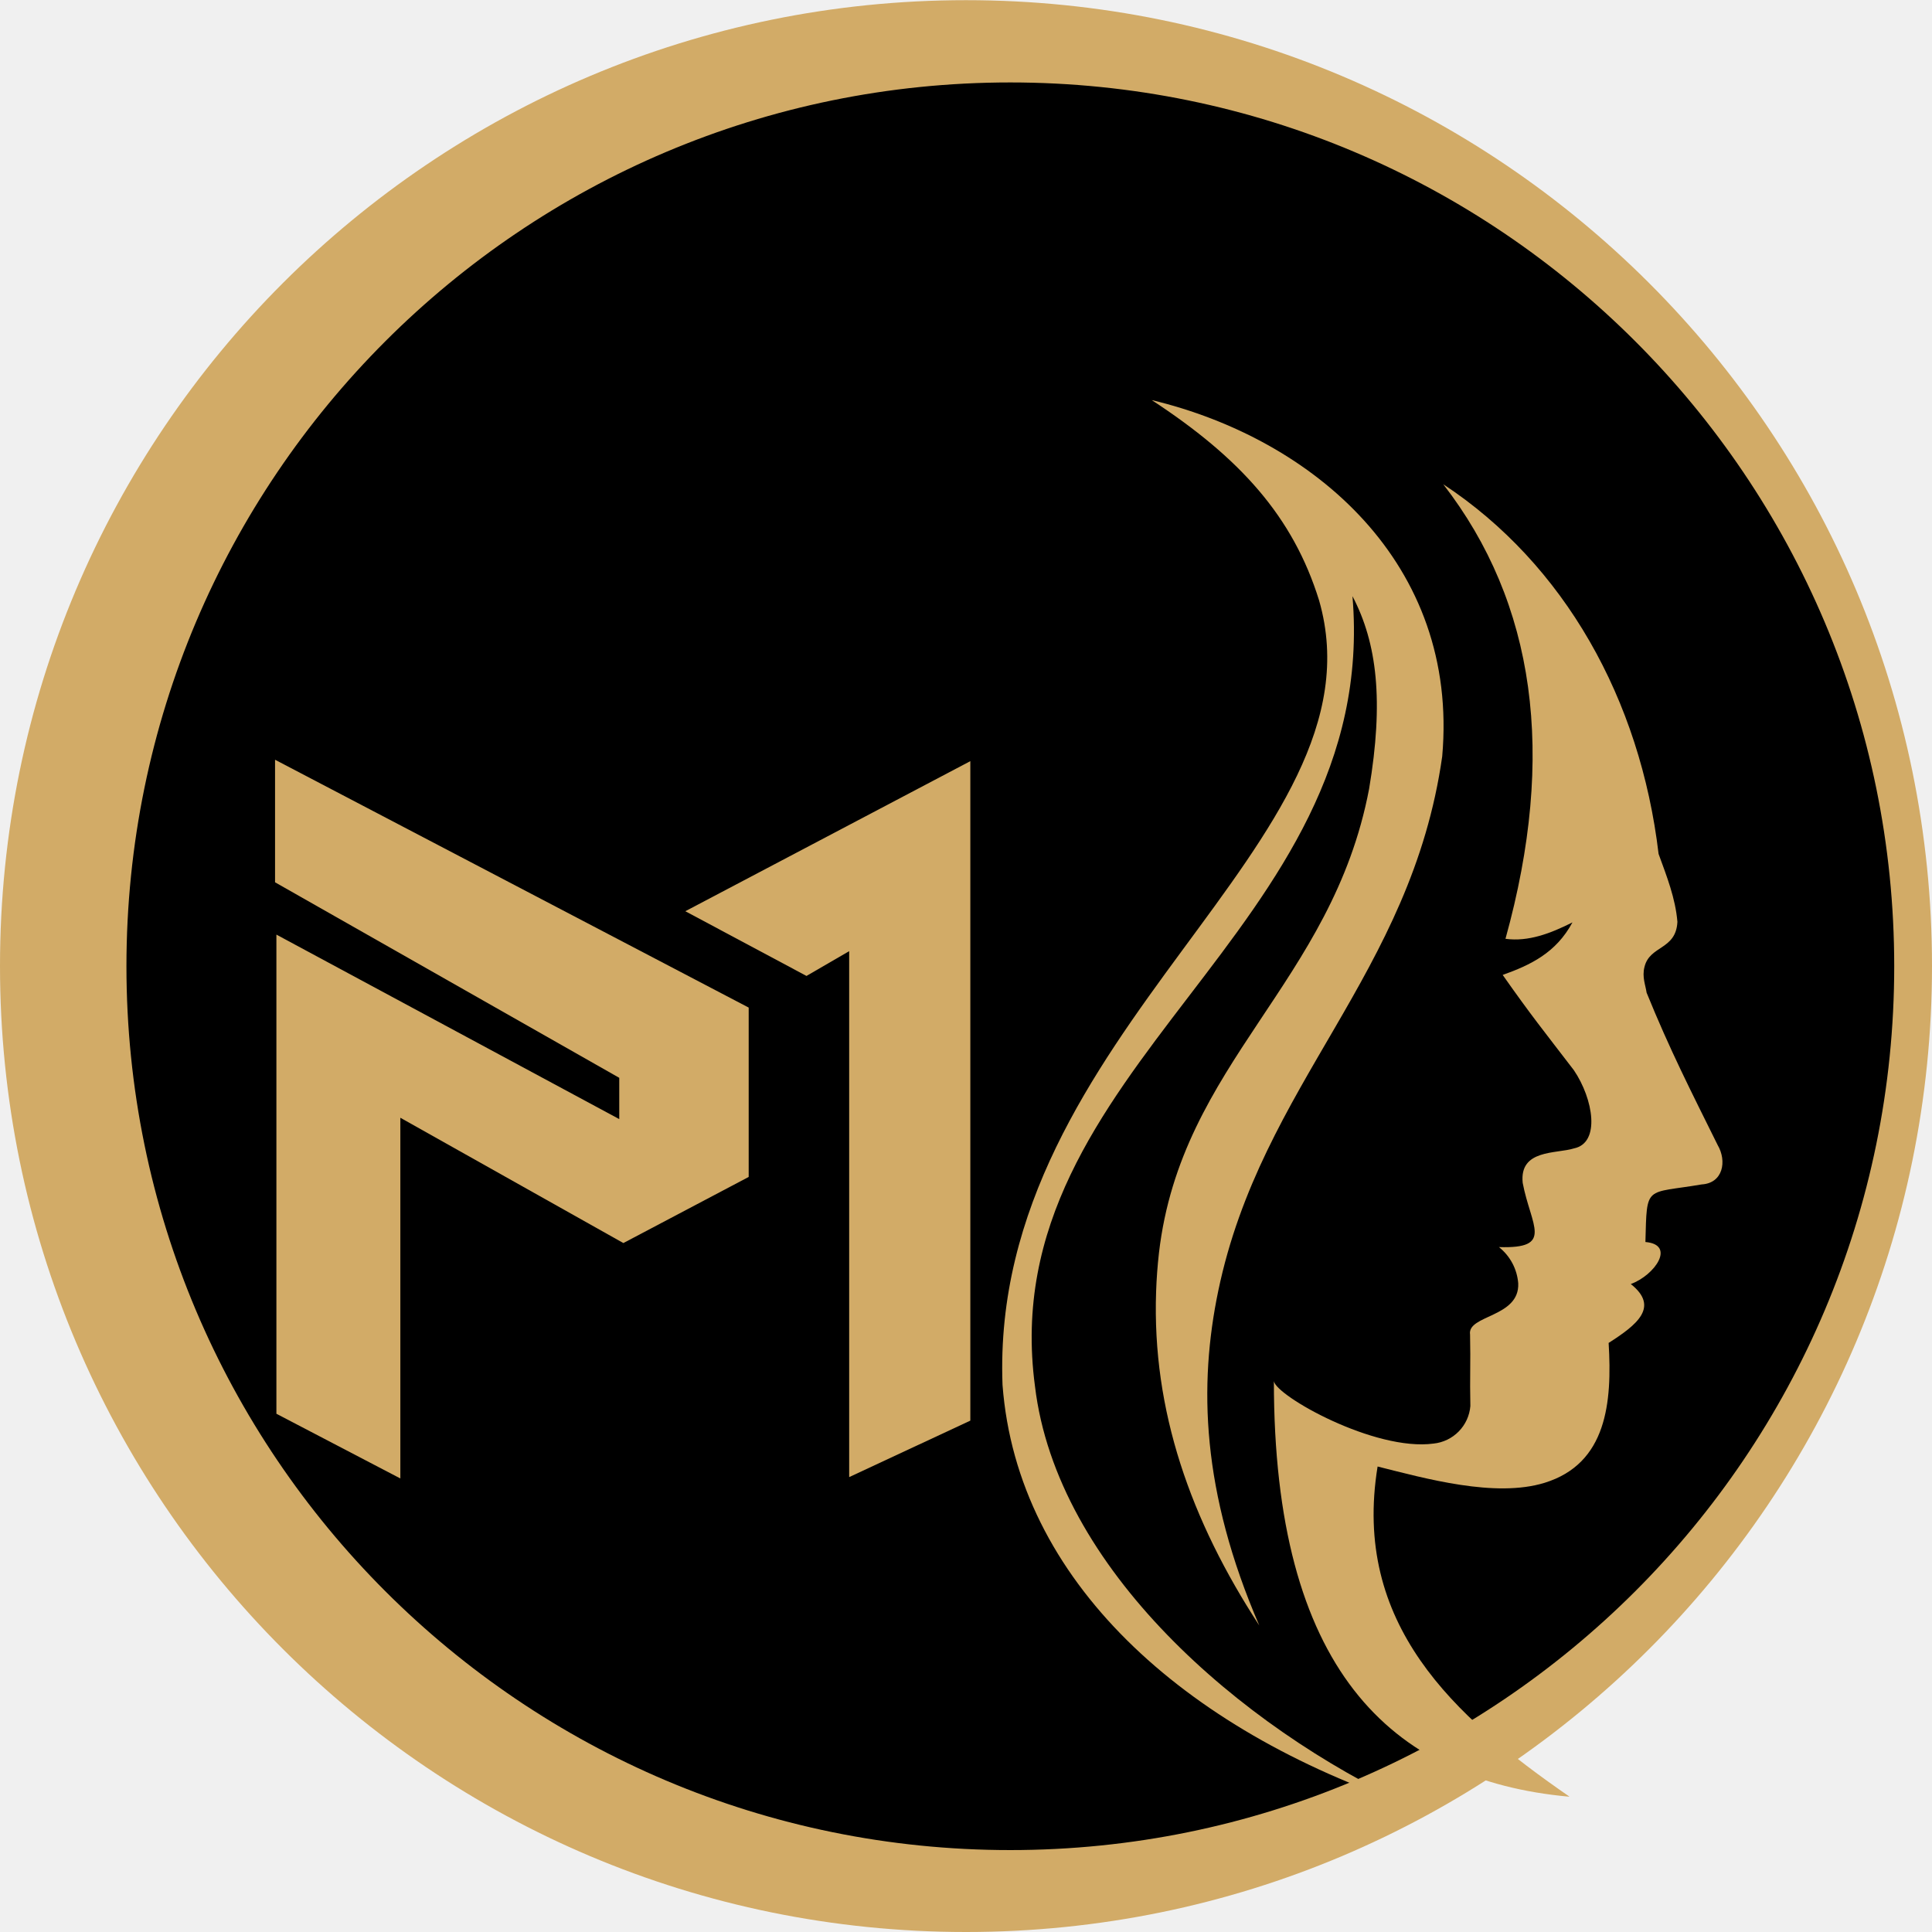
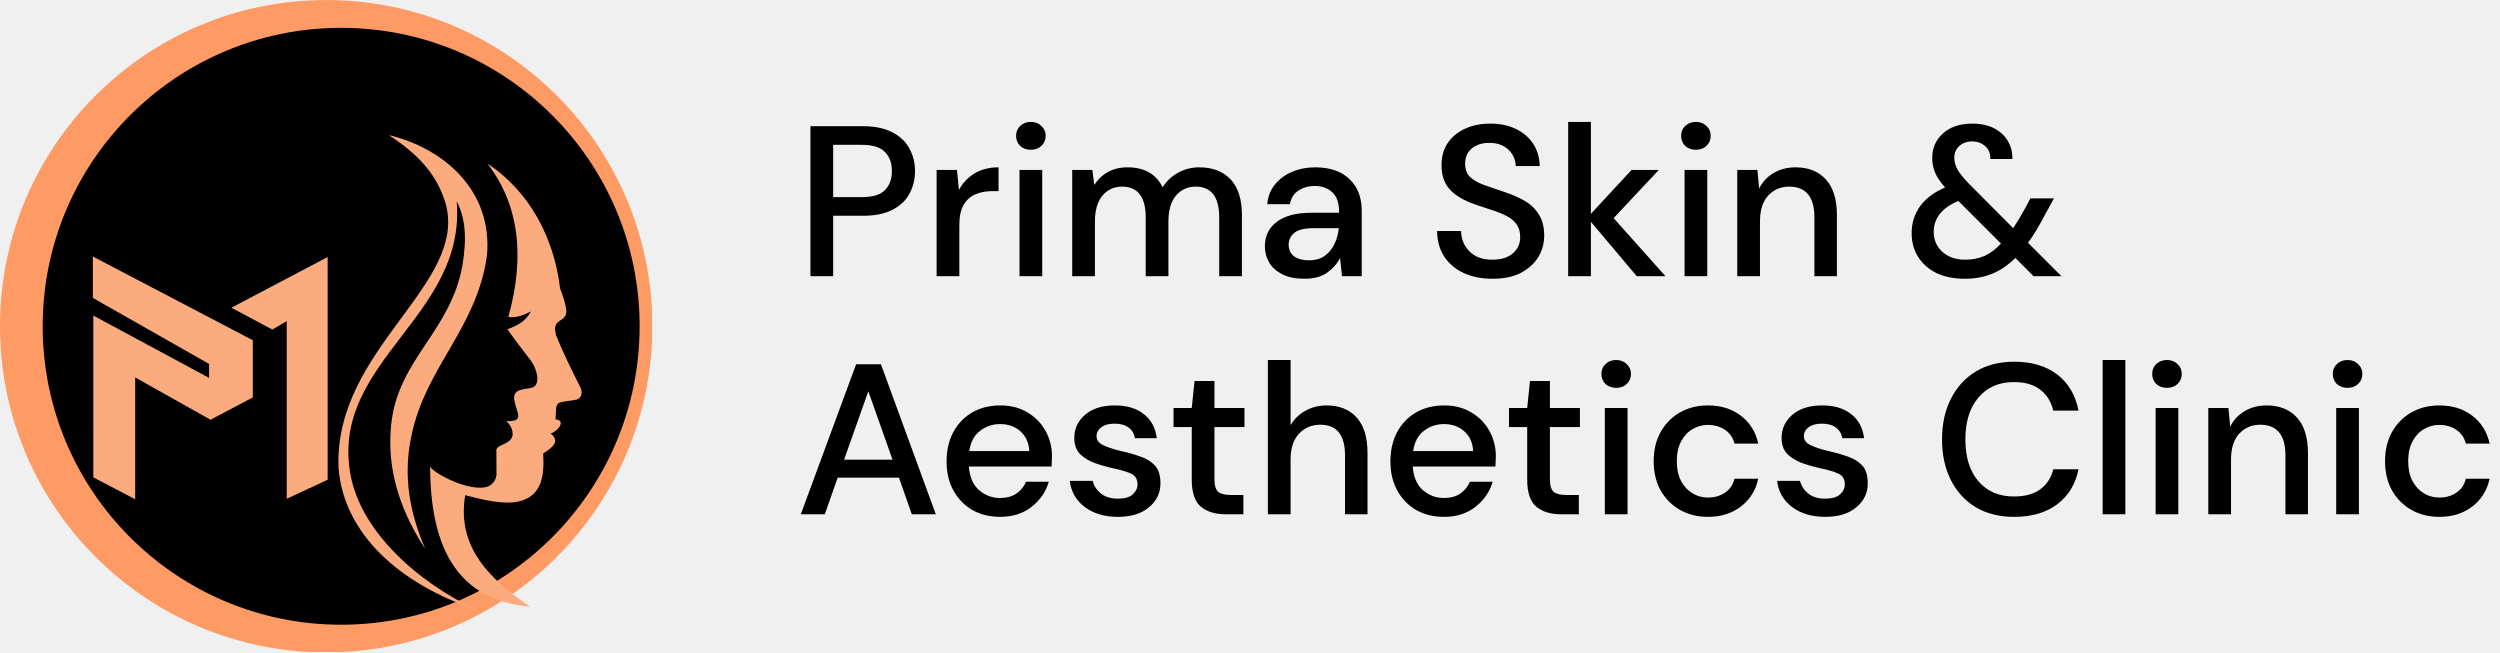
- <svg xmlns="http://www.w3.org/2000/svg" width="137" height="137" viewBox="0 0 137 137" fill="none">
-   <g clip-path="url(#clip0_883_353)">
-     <path fill-rule="evenodd" clip-rule="evenodd" d="M68.504 1.493C105.511 1.493 135.511 31.493 135.511 68.5C135.511 105.507 105.508 135.504 68.504 135.504C31.5 135.504 1.494 105.504 1.494 68.5C1.494 31.496 31.494 1.493 68.504 1.493Z" fill="black" />
-     <path fill-rule="evenodd" clip-rule="evenodd" d="M71.639 5.846C37.026 5.846 8.966 33.905 8.966 68.519C8.966 103.132 37.026 131.191 71.639 131.191C106.252 131.191 134.321 103.132 134.321 68.519C134.321 33.905 106.252 5.846 71.639 5.846ZM68.503 0.012C30.667 0.012 0 30.667 0 68.5C0 106.333 30.667 137 68.503 137C106.339 137 137 106.33 137 68.5C137 30.67 106.333 0.012 68.503 0.012Z" fill="#D2AB67" />
-     <path fill-rule="evenodd" clip-rule="evenodd" d="M89.305 115.283C85.188 105.765 84.998 98.208 86.389 91.533C89.444 76.867 100.077 69.112 102.269 53.632C103.471 39.972 93.167 31.127 81.67 28.37C87.917 32.456 91.692 36.619 93.539 42.58C98.472 59.739 70.14 73.132 71.09 98.208C72.139 112.082 83.921 122.666 100.059 128.046C87.951 122.458 74.927 111.213 73.39 98.289C70.36 75.56 97.917 66.109 95.905 42.275C97.659 45.616 98.128 49.727 97.085 55.936C94.458 69.751 83.757 75.339 82.183 88.844C82.079 89.766 82.012 90.679 81.981 91.586C81.686 100.015 84.421 107.795 89.301 115.271" fill="#D2AB67" />
-     <path fill-rule="evenodd" clip-rule="evenodd" d="M111.279 127.391C103.052 121.713 95.871 115.131 97.687 103.992C101.058 104.836 106.02 106.23 109.531 105.147C113.949 103.781 114.324 99.45 114.07 95.228C116.072 93.948 117.693 92.679 115.641 91.052C117.345 90.431 118.851 88.258 116.678 88.072C116.789 83.97 116.625 84.678 120.667 83.989C122.188 83.899 122.468 82.334 121.8 81.195C119.903 77.364 118.407 74.439 116.762 70.391C116.69 69.869 116.429 69.285 116.609 68.578C116.973 67.025 118.845 67.382 118.947 65.368C118.804 63.685 118.196 62.157 117.612 60.552C116.314 49.599 110.944 40.006 102.344 34.34C108.863 42.76 110.382 53.489 106.755 66.572C108.388 66.793 109.956 66.187 111.505 65.408C110.332 67.581 108.513 68.435 106.557 69.133C108.6 72.039 109.466 73.098 111.605 75.889C112.996 77.944 113.495 81.043 111.62 81.431C110.363 81.831 107.727 81.477 107.976 83.88C108.553 86.938 110.229 88.562 106.29 88.432C106.683 88.743 107.007 89.132 107.243 89.574C107.478 90.016 107.62 90.503 107.659 91.002C107.767 93.436 104.03 93.234 104.244 94.635C104.29 96.752 104.219 97.59 104.265 99.707C104.208 100.385 103.917 101.021 103.44 101.506C102.964 101.991 102.334 102.295 101.658 102.365C97.479 102.93 90.5 98.993 90.332 97.938C90.332 118.202 98.472 126.236 111.26 127.404" fill="#D2AB67" />
-     <path fill-rule="evenodd" clip-rule="evenodd" d="M68.807 100.738V53.974L48.596 64.616L57.189 69.205L60.216 67.448V104.743L68.807 100.738Z" fill="#D2AB67" />
-     <path fill-rule="evenodd" clip-rule="evenodd" d="M28.389 104.839V79.261L44.204 88.146L53.09 83.458V71.449L19.504 53.874V62.564L43.912 76.429V79.357L19.6 66.274V100.251L28.389 104.839Z" fill="#D2AB67" />
+ <svg xmlns="http://www.w3.org/2000/svg" width="525" height="137" viewBox="0 0 525 137" fill="none">
+   <g clip-path="url(#clip0_1316_15074)">
+     <mask id="mask0_1316_15074" style="mask-type:luminance" maskUnits="userSpaceOnUse" x="0" y="0" width="137" height="137">
+       <path d="M137 0H0V137H137V0Z" fill="white" />
+     </mask>
+     <g mask="url(#mask0_1316_15074)">
+       <path fill-rule="evenodd" clip-rule="evenodd" d="M68.504 1.493C105.511 1.493 135.511 31.493 135.511 68.5C135.511 105.507 105.508 135.504 68.504 135.504C31.5 135.504 1.494 105.504 1.494 68.5C1.494 31.496 31.494 1.493 68.504 1.493Z" fill="black" />
+       <path fill-rule="evenodd" clip-rule="evenodd" d="M71.639 5.846C37.026 5.846 8.966 33.905 8.966 68.519C8.966 103.132 37.026 131.191 71.639 131.191C106.252 131.191 134.321 103.132 134.321 68.519C134.321 33.905 106.252 5.846 71.639 5.846ZM68.503 0.012C30.667 0.012 0 30.667 0 68.5C0 106.333 30.667 137 68.503 137C106.339 137 137 106.33 137 68.5C137 30.67 106.333 0.012 68.503 0.012Z" fill="#FE9A63" />
+       <path fill-rule="evenodd" clip-rule="evenodd" d="M89.305 115.283C85.188 105.765 84.998 98.208 86.389 91.533C89.444 76.867 100.077 69.112 102.269 53.632C103.471 39.972 93.167 31.127 81.67 28.37C87.917 32.456 91.692 36.619 93.539 42.58C98.472 59.739 70.14 73.132 71.09 98.208C72.139 112.082 83.921 122.666 100.059 128.046C87.951 122.458 74.927 111.213 73.39 98.289C70.36 75.56 97.917 66.109 95.905 42.275C97.659 45.616 98.128 49.727 97.085 55.936C94.458 69.751 83.757 75.339 82.183 88.844C82.079 89.766 82.012 90.679 81.981 91.586C81.686 100.015 84.421 107.795 89.301 115.271" fill="#FBAB7E" />
+       <path fill-rule="evenodd" clip-rule="evenodd" d="M111.279 127.391C103.052 121.713 95.871 115.131 97.687 103.992C101.058 104.836 106.02 106.23 109.531 105.147C113.949 103.781 114.324 99.45 114.07 95.228C116.072 93.948 117.693 92.679 115.641 91.052C117.345 90.431 118.851 88.258 116.678 88.072C116.789 83.97 116.625 84.678 120.667 83.989C122.188 83.899 122.468 82.334 121.8 81.195C119.903 77.364 118.407 74.439 116.762 70.391C116.69 69.869 116.429 69.285 116.609 68.578C116.973 67.025 118.845 67.382 118.947 65.368C118.804 63.685 118.196 62.157 117.612 60.552C116.314 49.599 110.944 40.006 102.344 34.34C108.863 42.76 110.382 53.489 106.755 66.572C108.388 66.793 109.956 66.187 111.505 65.408C110.332 67.581 108.513 68.435 106.557 69.133C108.6 72.039 109.466 73.098 111.605 75.889C112.996 77.944 113.495 81.043 111.62 81.431C110.363 81.831 107.727 81.477 107.976 83.88C108.553 86.938 110.229 88.562 106.29 88.432C106.683 88.743 107.007 89.132 107.243 89.574C107.478 90.016 107.62 90.503 107.659 91.002C107.767 93.436 104.03 93.234 104.244 94.635C104.29 96.752 104.219 97.59 104.265 99.707C104.208 100.385 103.917 101.021 103.44 101.506C102.964 101.991 102.334 102.295 101.658 102.365C97.479 102.93 90.5 98.993 90.332 97.938C90.332 118.202 98.472 126.236 111.26 127.404" fill="#FBAB7E" />
+       <path fill-rule="evenodd" clip-rule="evenodd" d="M68.807 100.738V53.973L48.596 64.616L57.189 69.205L60.216 67.447V104.743L68.807 100.738Z" fill="#FBAB7E" />
+       <path fill-rule="evenodd" clip-rule="evenodd" d="M28.389 104.839V79.261L44.204 88.146L53.09 83.458V71.449L19.504 53.874V62.564L43.912 76.429V79.357L19.6 66.274V100.251L28.389 104.839Z" fill="#FBAB7E" />
+     </g>
  </g>
+   <path d="M170.195 58V26.5H181.22C183.68 26.5 185.72 26.92 187.34 27.76C188.96 28.57 190.16 29.695 190.94 31.135C191.75 32.545 192.155 34.15 192.155 35.95C192.155 37.66 191.765 39.235 190.985 40.675C190.235 42.085 189.05 43.21 187.43 44.05C185.81 44.89 183.74 45.31 181.22 45.31H174.965V58H170.195ZM174.965 41.395H180.995C183.245 41.395 184.85 40.915 185.81 39.955C186.8 38.965 187.295 37.63 187.295 35.95C187.295 34.21 186.8 32.86 185.81 31.9C184.85 30.91 183.245 30.415 180.995 30.415H174.965V41.395ZM196.69 58V35.68H200.965L201.37 39.91C202.15 38.44 203.23 37.285 204.61 36.445C206.02 35.575 207.715 35.14 209.695 35.14V40.135H208.39C207.07 40.135 205.885 40.36 204.835 40.81C203.815 41.23 202.99 41.965 202.36 43.015C201.76 44.035 201.46 45.46 201.46 47.29V58H196.69ZM216.485 31.45C215.585 31.45 214.835 31.18 214.235 30.64C213.665 30.07 213.38 29.365 213.38 28.525C213.38 27.685 213.665 26.995 214.235 26.455C214.835 25.885 215.585 25.6 216.485 25.6C217.385 25.6 218.12 25.885 218.69 26.455C219.29 26.995 219.59 27.685 219.59 28.525C219.59 29.365 219.29 30.07 218.69 30.64C218.12 31.18 217.385 31.45 216.485 31.45ZM214.1 58V35.68H218.87V58H214.1ZM225.166 58V35.68H229.396L229.801 38.83C230.521 37.69 231.466 36.79 232.636 36.13C233.836 35.47 235.216 35.14 236.776 35.14C240.316 35.14 242.776 36.535 244.156 39.325C244.966 38.035 246.046 37.015 247.396 36.265C248.776 35.515 250.261 35.14 251.851 35.14C254.641 35.14 256.831 35.98 258.421 37.66C260.011 39.34 260.806 41.845 260.806 45.175V58H256.036V45.67C256.036 41.35 254.386 39.19 251.086 39.19C249.406 39.19 248.026 39.82 246.946 41.08C245.896 42.34 245.371 44.14 245.371 46.48V58H240.601V45.67C240.601 41.35 238.936 39.19 235.606 39.19C233.956 39.19 232.591 39.82 231.511 41.08C230.461 42.34 229.936 44.14 229.936 46.48V58H225.166ZM273.947 58.54C272.057 58.54 270.497 58.225 269.267 57.595C268.037 56.965 267.122 56.14 266.522 55.12C265.922 54.07 265.622 52.93 265.622 51.7C265.622 49.54 266.462 47.83 268.142 46.57C269.822 45.31 272.222 44.68 275.342 44.68H281.192V44.275C281.192 42.535 280.712 41.23 279.752 40.36C278.822 39.49 277.607 39.055 276.107 39.055C274.787 39.055 273.632 39.385 272.642 40.045C271.682 40.675 271.097 41.62 270.887 42.88H266.117C266.267 41.26 266.807 39.88 267.737 38.74C268.697 37.57 269.897 36.685 271.337 36.085C272.807 35.455 274.412 35.14 276.152 35.14C279.272 35.14 281.687 35.965 283.397 37.615C285.107 39.235 285.962 41.455 285.962 44.275V58H281.822L281.417 54.175C280.787 55.405 279.872 56.44 278.672 57.28C277.472 58.12 275.897 58.54 273.947 58.54ZM274.892 54.67C276.182 54.67 277.262 54.37 278.132 53.77C279.032 53.14 279.722 52.315 280.202 51.295C280.712 50.275 281.027 49.15 281.147 47.92H275.837C273.947 47.92 272.597 48.25 271.787 48.91C271.007 49.57 270.617 50.395 270.617 51.385C270.617 52.405 270.992 53.215 271.742 53.815C272.522 54.385 273.572 54.67 274.892 54.67ZM313.437 58.54C311.127 58.54 309.102 58.135 307.362 57.325C305.622 56.515 304.257 55.36 303.267 53.86C302.307 52.36 301.812 50.575 301.782 48.505H306.822C306.852 50.185 307.437 51.61 308.577 52.78C309.717 53.95 311.322 54.535 313.392 54.535C315.222 54.535 316.647 54.1 317.667 53.23C318.717 52.33 319.242 51.19 319.242 49.81C319.242 48.7 318.987 47.8 318.477 47.11C317.997 46.42 317.322 45.85 316.452 45.4C315.612 44.95 314.637 44.545 313.527 44.185C312.417 43.825 311.247 43.435 310.017 43.015C307.587 42.205 305.757 41.155 304.527 39.865C303.327 38.575 302.727 36.88 302.727 34.78C302.697 33.01 303.102 31.465 303.942 30.145C304.812 28.825 306.012 27.805 307.542 27.085C309.102 26.335 310.917 25.96 312.987 25.96C315.027 25.96 316.812 26.335 318.342 27.085C319.902 27.835 321.117 28.885 321.987 30.235C322.857 31.555 323.307 33.1 323.337 34.87H318.297C318.297 34.06 318.087 33.295 317.667 32.575C317.247 31.825 316.632 31.21 315.822 30.73C315.012 30.25 314.022 30.01 312.852 30.01C311.352 29.98 310.107 30.355 309.117 31.135C308.157 31.915 307.677 32.995 307.677 34.375C307.677 35.605 308.037 36.55 308.757 37.21C309.477 37.87 310.467 38.425 311.727 38.875C312.987 39.295 314.427 39.79 316.047 40.36C317.607 40.87 319.002 41.485 320.232 42.205C321.462 42.925 322.437 43.87 323.157 45.04C323.907 46.21 324.282 47.695 324.282 49.495C324.282 51.085 323.877 52.57 323.067 53.95C322.257 55.3 321.042 56.41 319.422 57.28C317.802 58.12 315.807 58.54 313.437 58.54ZM329.317 58V25.6H334.087V44.905L342.637 35.68H348.352L338.857 45.805L349.747 58H343.717L334.087 46.57V58H329.317ZM356.143 31.45C355.243 31.45 354.493 31.18 353.893 30.64C353.323 30.07 353.038 29.365 353.038 28.525C353.038 27.685 353.323 26.995 353.893 26.455C354.493 25.885 355.243 25.6 356.143 25.6C357.043 25.6 357.778 25.885 358.348 26.455C358.948 26.995 359.248 27.685 359.248 28.525C359.248 29.365 358.948 30.07 358.348 30.64C357.778 31.18 357.043 31.45 356.143 31.45ZM353.758 58V35.68H358.528V58H353.758ZM364.825 58V35.68H369.055L369.415 39.595C370.105 38.215 371.11 37.135 372.43 36.355C373.78 35.545 375.325 35.14 377.065 35.14C379.765 35.14 381.88 35.98 383.41 37.66C384.97 39.34 385.75 41.845 385.75 45.175V58H381.025V45.67C381.025 41.35 379.255 39.19 375.715 39.19C373.945 39.19 372.475 39.82 371.305 41.08C370.165 42.34 369.595 44.14 369.595 46.48V58H364.825ZM412.605 58.54C410.355 58.54 408.39 58.15 406.71 57.37C405.06 56.56 403.77 55.435 402.84 53.995C401.91 52.555 401.445 50.875 401.445 48.955C401.445 46.855 402.03 44.98 403.2 43.33C404.4 41.68 406.155 40.36 408.465 39.37C407.505 38.29 406.815 37.27 406.395 36.31C405.975 35.35 405.765 34.3 405.765 33.16C405.765 31.09 406.515 29.38 408.015 28.03C409.515 26.65 411.6 25.96 414.27 25.96C416.01 25.96 417.51 26.29 418.77 26.95C420.03 27.61 420.99 28.495 421.65 29.605C422.31 30.715 422.625 31.975 422.595 33.385H417.96C417.99 32.185 417.615 31.27 416.835 30.64C416.085 30.01 415.215 29.695 414.225 29.695C413.055 29.695 412.125 30.025 411.435 30.685C410.745 31.315 410.4 32.125 410.4 33.115C410.4 33.985 410.64 34.84 411.12 35.68C411.63 36.52 412.395 37.465 413.415 38.515L422.775 47.92C423.525 46.78 424.335 45.43 425.205 43.87L426.375 41.665H431.325L429.525 44.95C428.295 47.35 427.08 49.36 425.88 50.98L432.9 58H427.05L423.225 54.175C421.665 55.705 420.03 56.815 418.32 57.505C416.61 58.195 414.705 58.54 412.605 58.54ZM406.08 48.685C406.08 50.365 406.68 51.76 407.88 52.87C409.11 53.98 410.715 54.535 412.695 54.535C414.165 54.535 415.5 54.28 416.7 53.77C417.9 53.23 419.07 52.36 420.21 51.16L411.255 42.205C409.515 42.925 408.21 43.84 407.34 44.95C406.5 46.03 406.08 47.275 406.08 48.685ZM168.17 108L179.78 76.5H185L196.52 108H191.48L188.78 100.305H175.91L173.21 108H168.17ZM177.26 96.525H187.43L182.345 82.17L177.26 96.525ZM210.03 108.54C207.84 108.54 205.89 108.06 204.18 107.1C202.5 106.11 201.18 104.745 200.22 103.005C199.26 101.265 198.78 99.24 198.78 96.93C198.78 94.59 199.245 92.535 200.175 90.765C201.135 88.995 202.455 87.615 204.135 86.625C205.845 85.635 207.825 85.14 210.075 85.14C212.265 85.14 214.17 85.635 215.79 86.625C217.41 87.585 218.67 88.875 219.57 90.495C220.47 92.115 220.92 93.9 220.92 95.85C220.92 96.15 220.905 96.48 220.875 96.84C220.875 97.17 220.86 97.545 220.83 97.965H203.46C203.61 100.125 204.315 101.775 205.575 102.915C206.865 104.025 208.35 104.58 210.03 104.58C211.38 104.58 212.505 104.28 213.405 103.68C214.335 103.05 215.025 102.21 215.475 101.16H220.245C219.645 103.26 218.445 105.015 216.645 106.425C214.875 107.835 212.67 108.54 210.03 108.54ZM210.03 89.055C208.44 89.055 207.03 89.535 205.8 90.495C204.57 91.425 203.82 92.835 203.55 94.725H216.15C216.06 92.985 215.445 91.605 214.305 90.585C213.165 89.565 211.74 89.055 210.03 89.055ZM234.779 108.54C231.959 108.54 229.634 107.85 227.804 106.47C225.974 105.09 224.924 103.26 224.654 100.98H229.469C229.709 102 230.279 102.885 231.179 103.635C232.079 104.355 233.264 104.715 234.734 104.715C236.174 104.715 237.224 104.415 237.884 103.815C238.544 103.215 238.874 102.525 238.874 101.745C238.874 100.605 238.409 99.84 237.479 99.45C236.579 99.03 235.319 98.655 233.699 98.325C232.439 98.055 231.179 97.695 229.919 97.245C228.689 96.795 227.654 96.165 226.814 95.355C226.004 94.515 225.599 93.39 225.599 91.98C225.599 90.03 226.349 88.41 227.849 87.12C229.349 85.8 231.449 85.14 234.149 85.14C236.639 85.14 238.649 85.74 240.179 86.94C241.739 88.14 242.654 89.835 242.924 92.025H238.334C238.184 91.065 237.734 90.315 236.984 89.775C236.264 89.235 235.289 88.965 234.059 88.965C232.859 88.965 231.929 89.22 231.269 89.73C230.609 90.21 230.279 90.84 230.279 91.62C230.279 92.4 230.729 93.015 231.629 93.465C232.559 93.915 233.774 94.32 235.274 94.68C236.774 95.01 238.154 95.4 239.414 95.85C240.704 96.27 241.739 96.9 242.519 97.74C243.299 98.58 243.689 99.81 243.689 101.43C243.719 103.47 242.924 105.165 241.304 106.515C239.714 107.865 237.539 108.54 234.779 108.54ZM257.422 108C255.232 108 253.492 107.475 252.202 106.425C250.912 105.345 250.267 103.44 250.267 100.71V89.685H246.442V85.68H250.267L250.852 80.01H255.037V85.68H261.337V89.685H255.037V100.71C255.037 101.94 255.292 102.795 255.802 103.275C256.342 103.725 257.257 103.95 258.547 103.95H261.112V108H257.422ZM266.255 108V75.6H271.025V89.28C271.775 87.99 272.81 86.985 274.13 86.265C275.48 85.515 276.965 85.14 278.585 85.14C281.255 85.14 283.355 85.98 284.885 87.66C286.415 89.34 287.18 91.845 287.18 95.175V108H282.455V95.67C282.455 91.35 280.73 89.19 277.28 89.19C275.48 89.19 273.98 89.82 272.78 91.08C271.61 92.34 271.025 94.14 271.025 96.48V108H266.255ZM303.238 108.54C301.048 108.54 299.098 108.06 297.388 107.1C295.708 106.11 294.388 104.745 293.428 103.005C292.468 101.265 291.988 99.24 291.988 96.93C291.988 94.59 292.453 92.535 293.383 90.765C294.343 88.995 295.663 87.615 297.343 86.625C299.053 85.635 301.033 85.14 303.283 85.14C305.473 85.14 307.378 85.635 308.998 86.625C310.618 87.585 311.878 88.875 312.778 90.495C313.678 92.115 314.128 93.9 314.128 95.85C314.128 96.15 314.113 96.48 314.083 96.84C314.083 97.17 314.068 97.545 314.038 97.965H296.668C296.818 100.125 297.523 101.775 298.783 102.915C300.073 104.025 301.558 104.58 303.238 104.58C304.588 104.58 305.713 104.28 306.613 103.68C307.543 103.05 308.233 102.21 308.683 101.16H313.453C312.853 103.26 311.653 105.015 309.853 106.425C308.083 107.835 305.878 108.54 303.238 108.54ZM303.238 89.055C301.648 89.055 300.238 89.535 299.008 90.495C297.778 91.425 297.028 92.835 296.758 94.725H309.358C309.268 92.985 308.653 91.605 307.513 90.585C306.373 89.565 304.948 89.055 303.238 89.055ZM327.866 108C325.676 108 323.936 107.475 322.646 106.425C321.356 105.345 320.711 103.44 320.711 100.71V89.685H316.886V85.68H320.711L321.296 80.01H325.481V85.68H331.781V89.685H325.481V100.71C325.481 101.94 325.736 102.795 326.246 103.275C326.786 103.725 327.701 103.95 328.991 103.95H331.556V108H327.866ZM339.4 81.45C338.5 81.45 337.75 81.18 337.15 80.64C336.58 80.07 336.295 79.365 336.295 78.525C336.295 77.685 336.58 76.995 337.15 76.455C337.75 75.885 338.5 75.6 339.4 75.6C340.3 75.6 341.035 75.885 341.605 76.455C342.205 76.995 342.505 77.685 342.505 78.525C342.505 79.365 342.205 80.07 341.605 80.64C341.035 81.18 340.3 81.45 339.4 81.45ZM337.015 108V85.68H341.785V108H337.015ZM358.656 108.54C356.466 108.54 354.501 108.045 352.761 107.055C351.051 106.065 349.701 104.7 348.711 102.96C347.751 101.19 347.271 99.15 347.271 96.84C347.271 94.53 347.751 92.505 348.711 90.765C349.701 88.995 351.051 87.615 352.761 86.625C354.501 85.635 356.466 85.14 358.656 85.14C361.416 85.14 363.726 85.86 365.586 87.3C367.476 88.74 368.691 90.69 369.231 93.15H364.236C363.936 91.92 363.276 90.96 362.256 90.27C361.236 89.58 360.036 89.235 358.656 89.235C357.486 89.235 356.406 89.535 355.416 90.135C354.426 90.705 353.631 91.56 353.031 92.7C352.431 93.81 352.131 95.19 352.131 96.84C352.131 98.49 352.431 99.885 353.031 101.025C353.631 102.135 354.426 102.99 355.416 103.59C356.406 104.19 357.486 104.49 358.656 104.49C360.036 104.49 361.236 104.145 362.256 103.455C363.276 102.765 363.936 101.79 364.236 100.53H369.231C368.721 102.93 367.521 104.865 365.631 106.335C363.741 107.805 361.416 108.54 358.656 108.54ZM383.315 108.54C380.495 108.54 378.17 107.85 376.34 106.47C374.51 105.09 373.46 103.26 373.19 100.98H378.005C378.245 102 378.815 102.885 379.715 103.635C380.615 104.355 381.8 104.715 383.27 104.715C384.71 104.715 385.76 104.415 386.42 103.815C387.08 103.215 387.41 102.525 387.41 101.745C387.41 100.605 386.945 99.84 386.015 99.45C385.115 99.03 383.855 98.655 382.235 98.325C380.975 98.055 379.715 97.695 378.455 97.245C377.225 96.795 376.19 96.165 375.35 95.355C374.54 94.515 374.135 93.39 374.135 91.98C374.135 90.03 374.885 88.41 376.385 87.12C377.885 85.8 379.985 85.14 382.685 85.14C385.175 85.14 387.185 85.74 388.715 86.94C390.275 88.14 391.19 89.835 391.46 92.025H386.87C386.72 91.065 386.27 90.315 385.52 89.775C384.8 89.235 383.825 88.965 382.595 88.965C381.395 88.965 380.465 89.22 379.805 89.73C379.145 90.21 378.815 90.84 378.815 91.62C378.815 92.4 379.265 93.015 380.165 93.465C381.095 93.915 382.31 94.32 383.81 94.68C385.31 95.01 386.69 95.4 387.95 95.85C389.24 96.27 390.275 96.9 391.055 97.74C391.835 98.58 392.225 99.81 392.225 101.43C392.255 103.47 391.46 105.165 389.84 106.515C388.25 107.865 386.075 108.54 383.315 108.54ZM422.99 108.54C419.87 108.54 417.17 107.865 414.89 106.515C412.64 105.135 410.9 103.23 409.67 100.8C408.44 98.34 407.825 95.505 407.825 92.295C407.825 89.055 408.44 86.22 409.67 83.79C410.9 81.33 412.64 79.41 414.89 78.03C417.17 76.65 419.87 75.96 422.99 75.96C426.68 75.96 429.695 76.86 432.035 78.66C434.375 80.46 435.86 82.98 436.49 86.22H431.18C430.76 84.39 429.86 82.935 428.48 81.855C427.1 80.775 425.255 80.235 422.945 80.235C419.795 80.235 417.305 81.315 415.475 83.475C413.645 85.605 412.73 88.545 412.73 92.295C412.73 96.015 413.645 98.94 415.475 101.07C417.305 103.2 419.795 104.265 422.945 104.265C425.255 104.265 427.1 103.755 428.48 102.735C429.86 101.715 430.76 100.32 431.18 98.55H436.49C435.86 101.67 434.375 104.115 432.035 105.885C429.695 107.655 426.68 108.54 422.99 108.54ZM441.553 108V75.6H446.323V108H441.553ZM455.064 81.45C454.164 81.45 453.414 81.18 452.814 80.64C452.244 80.07 451.959 79.365 451.959 78.525C451.959 77.685 452.244 76.995 452.814 76.455C453.414 75.885 454.164 75.6 455.064 75.6C455.964 75.6 456.699 75.885 457.269 76.455C457.869 76.995 458.169 77.685 458.169 78.525C458.169 79.365 457.869 80.07 457.269 80.64C456.699 81.18 455.964 81.45 455.064 81.45ZM452.679 108V85.68H457.449V108H452.679ZM463.745 108V85.68H467.975L468.335 89.595C469.025 88.215 470.03 87.135 471.35 86.355C472.7 85.545 474.245 85.14 475.985 85.14C478.685 85.14 480.8 85.98 482.33 87.66C483.89 89.34 484.67 91.845 484.67 95.175V108H479.945V95.67C479.945 91.35 478.175 89.19 474.635 89.19C472.865 89.19 471.395 89.82 470.225 91.08C469.085 92.34 468.515 94.14 468.515 96.48V108H463.745ZM492.988 81.45C492.088 81.45 491.338 81.18 490.738 80.64C490.168 80.07 489.883 79.365 489.883 78.525C489.883 77.685 490.168 76.995 490.738 76.455C491.338 75.885 492.088 75.6 492.988 75.6C493.888 75.6 494.623 75.885 495.193 76.455C495.793 76.995 496.093 77.685 496.093 78.525C496.093 79.365 495.793 80.07 495.193 80.64C494.623 81.18 493.888 81.45 492.988 81.45ZM490.603 108V85.68H495.373V108H490.603ZM512.245 108.54C510.055 108.54 508.09 108.045 506.35 107.055C504.64 106.065 503.29 104.7 502.3 102.96C501.34 101.19 500.86 99.15 500.86 96.84C500.86 94.53 501.34 92.505 502.3 90.765C503.29 88.995 504.64 87.615 506.35 86.625C508.09 85.635 510.055 85.14 512.245 85.14C515.005 85.14 517.315 85.86 519.175 87.3C521.065 88.74 522.28 90.69 522.82 93.15H517.825C517.525 91.92 516.865 90.96 515.845 90.27C514.825 89.58 513.625 89.235 512.245 89.235C511.075 89.235 509.995 89.535 509.005 90.135C508.015 90.705 507.22 91.56 506.62 92.7C506.02 93.81 505.72 95.19 505.72 96.84C505.72 98.49 506.02 99.885 506.62 101.025C507.22 102.135 508.015 102.99 509.005 103.59C509.995 104.19 511.075 104.49 512.245 104.49C513.625 104.49 514.825 104.145 515.845 103.455C516.865 102.765 517.525 101.79 517.825 100.53H522.82C522.31 102.93 521.11 104.865 519.22 106.335C517.33 107.805 515.005 108.54 512.245 108.54Z" fill="black" />
  <defs>
-     <clipPath id="clip0_883_353">
+     <clipPath id="clip0_1316_15074">
      <rect width="137" height="137" fill="white" />
    </clipPath>
  </defs>
</svg>
